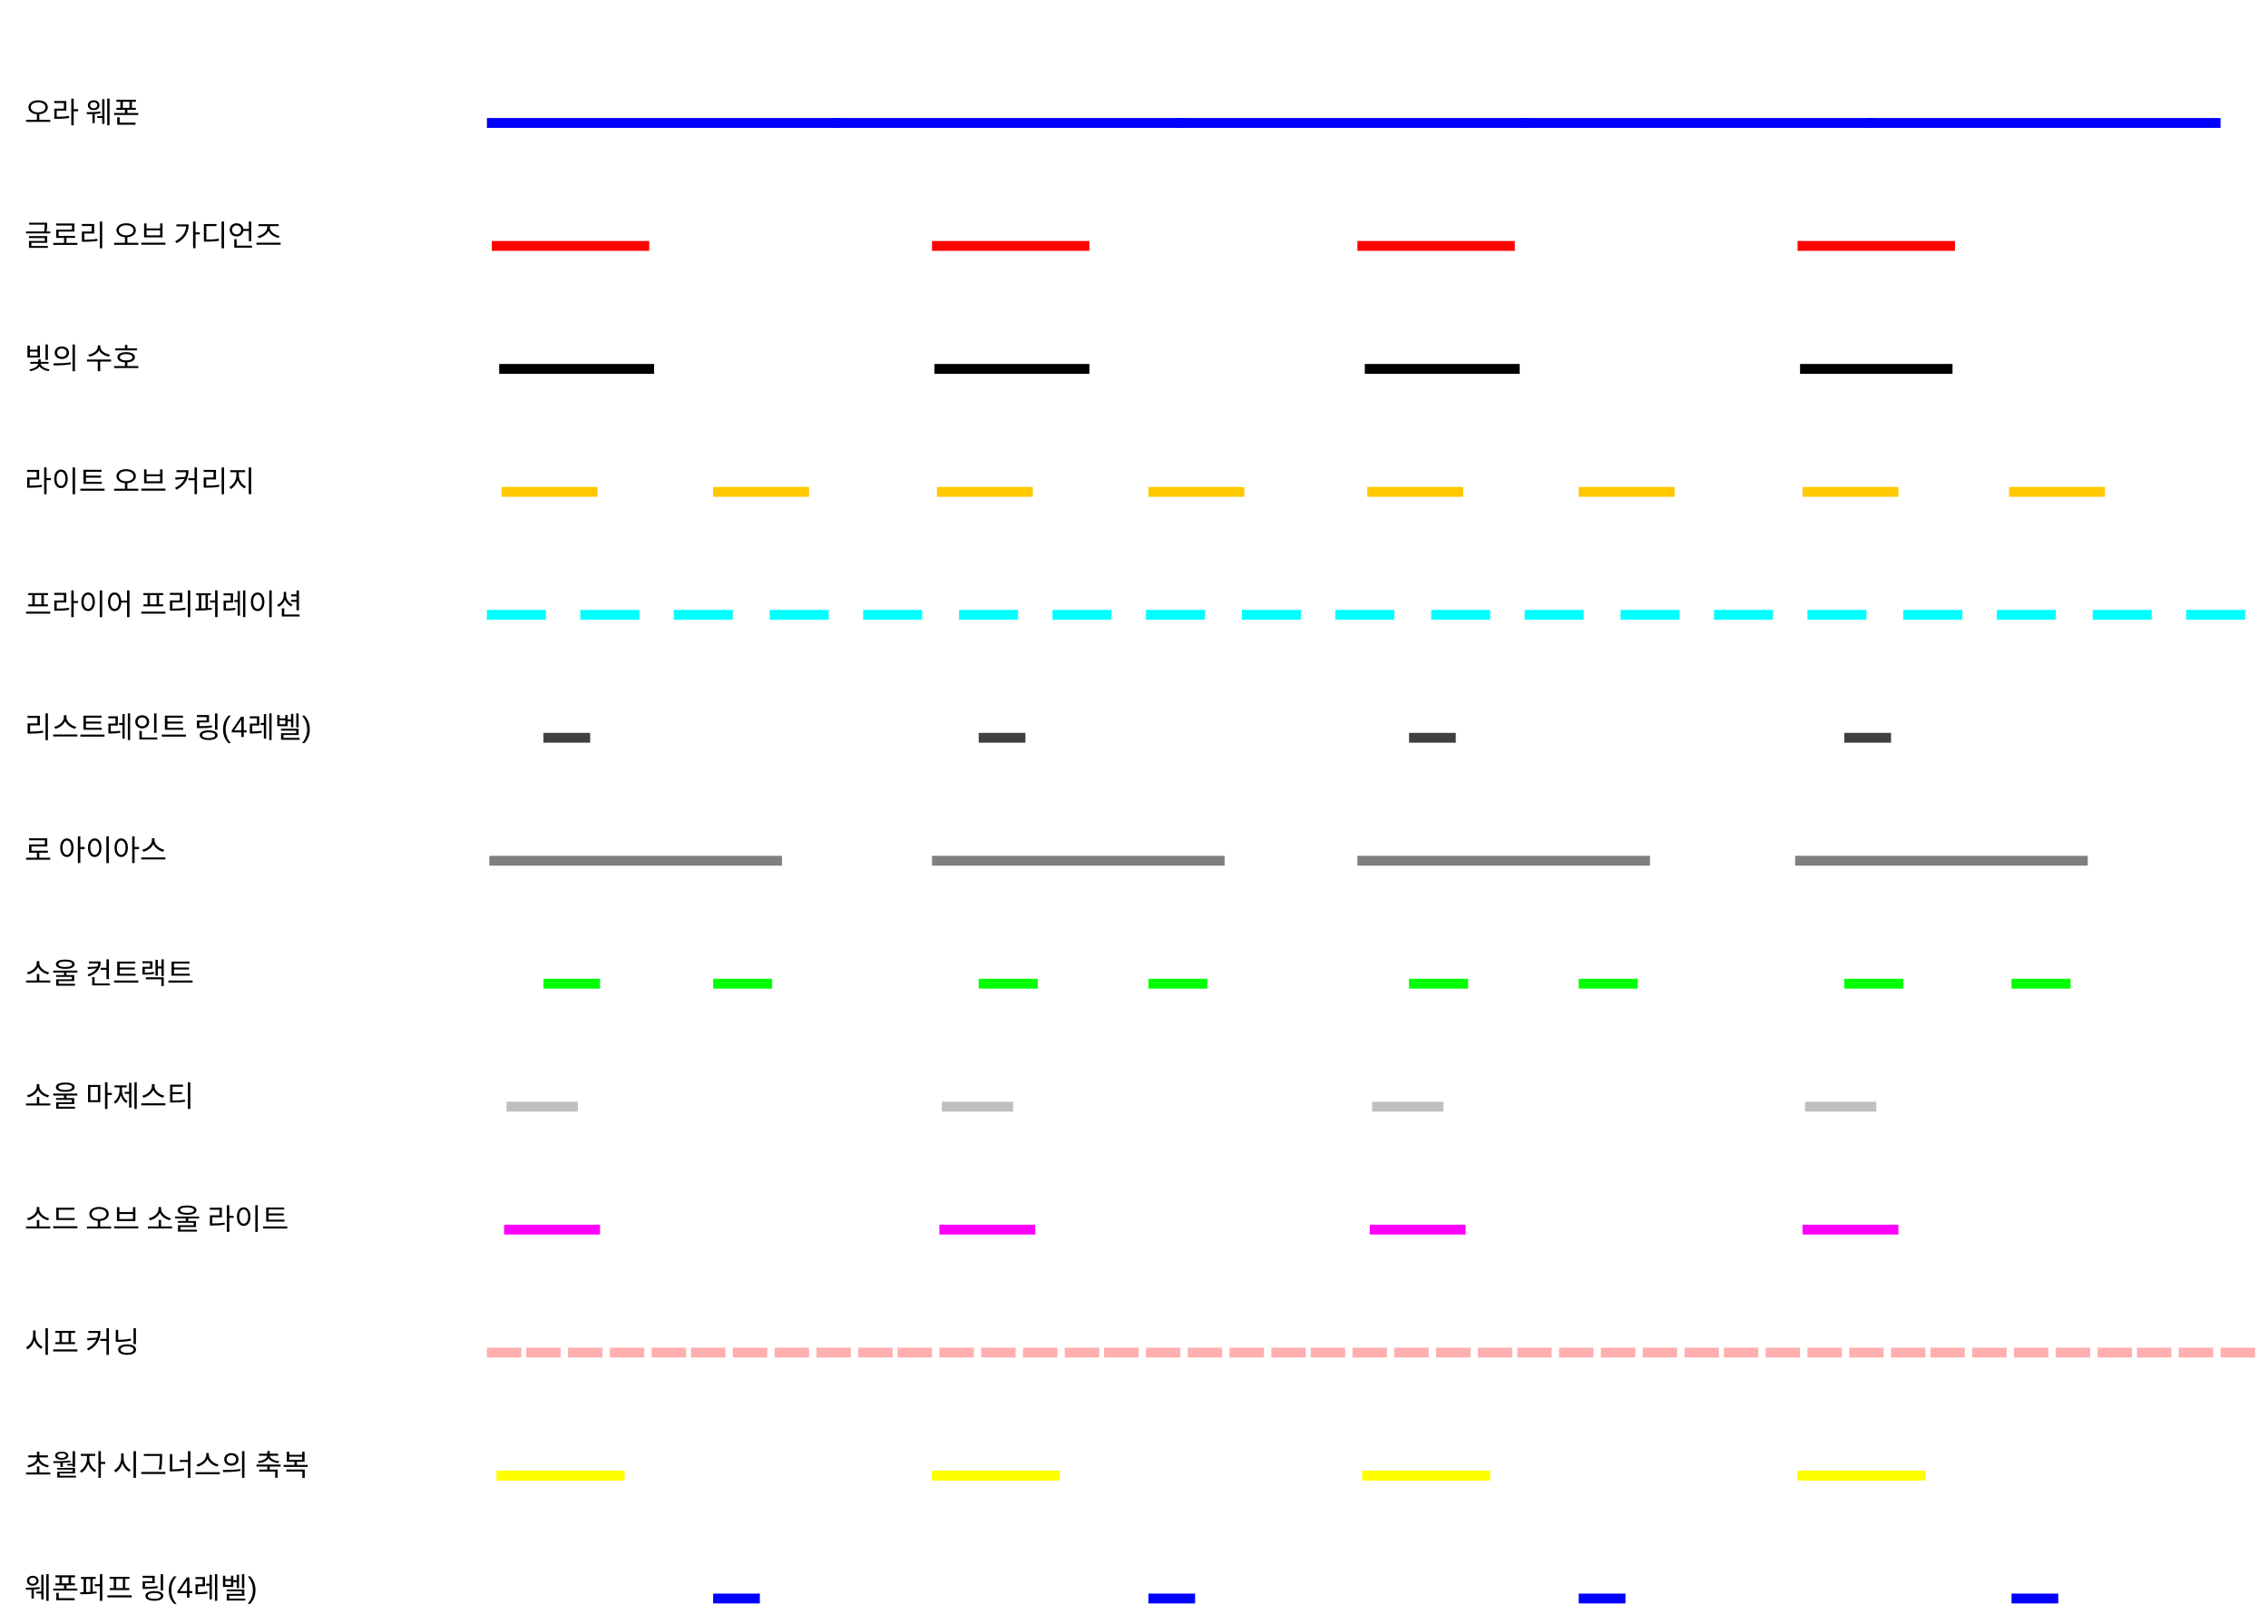
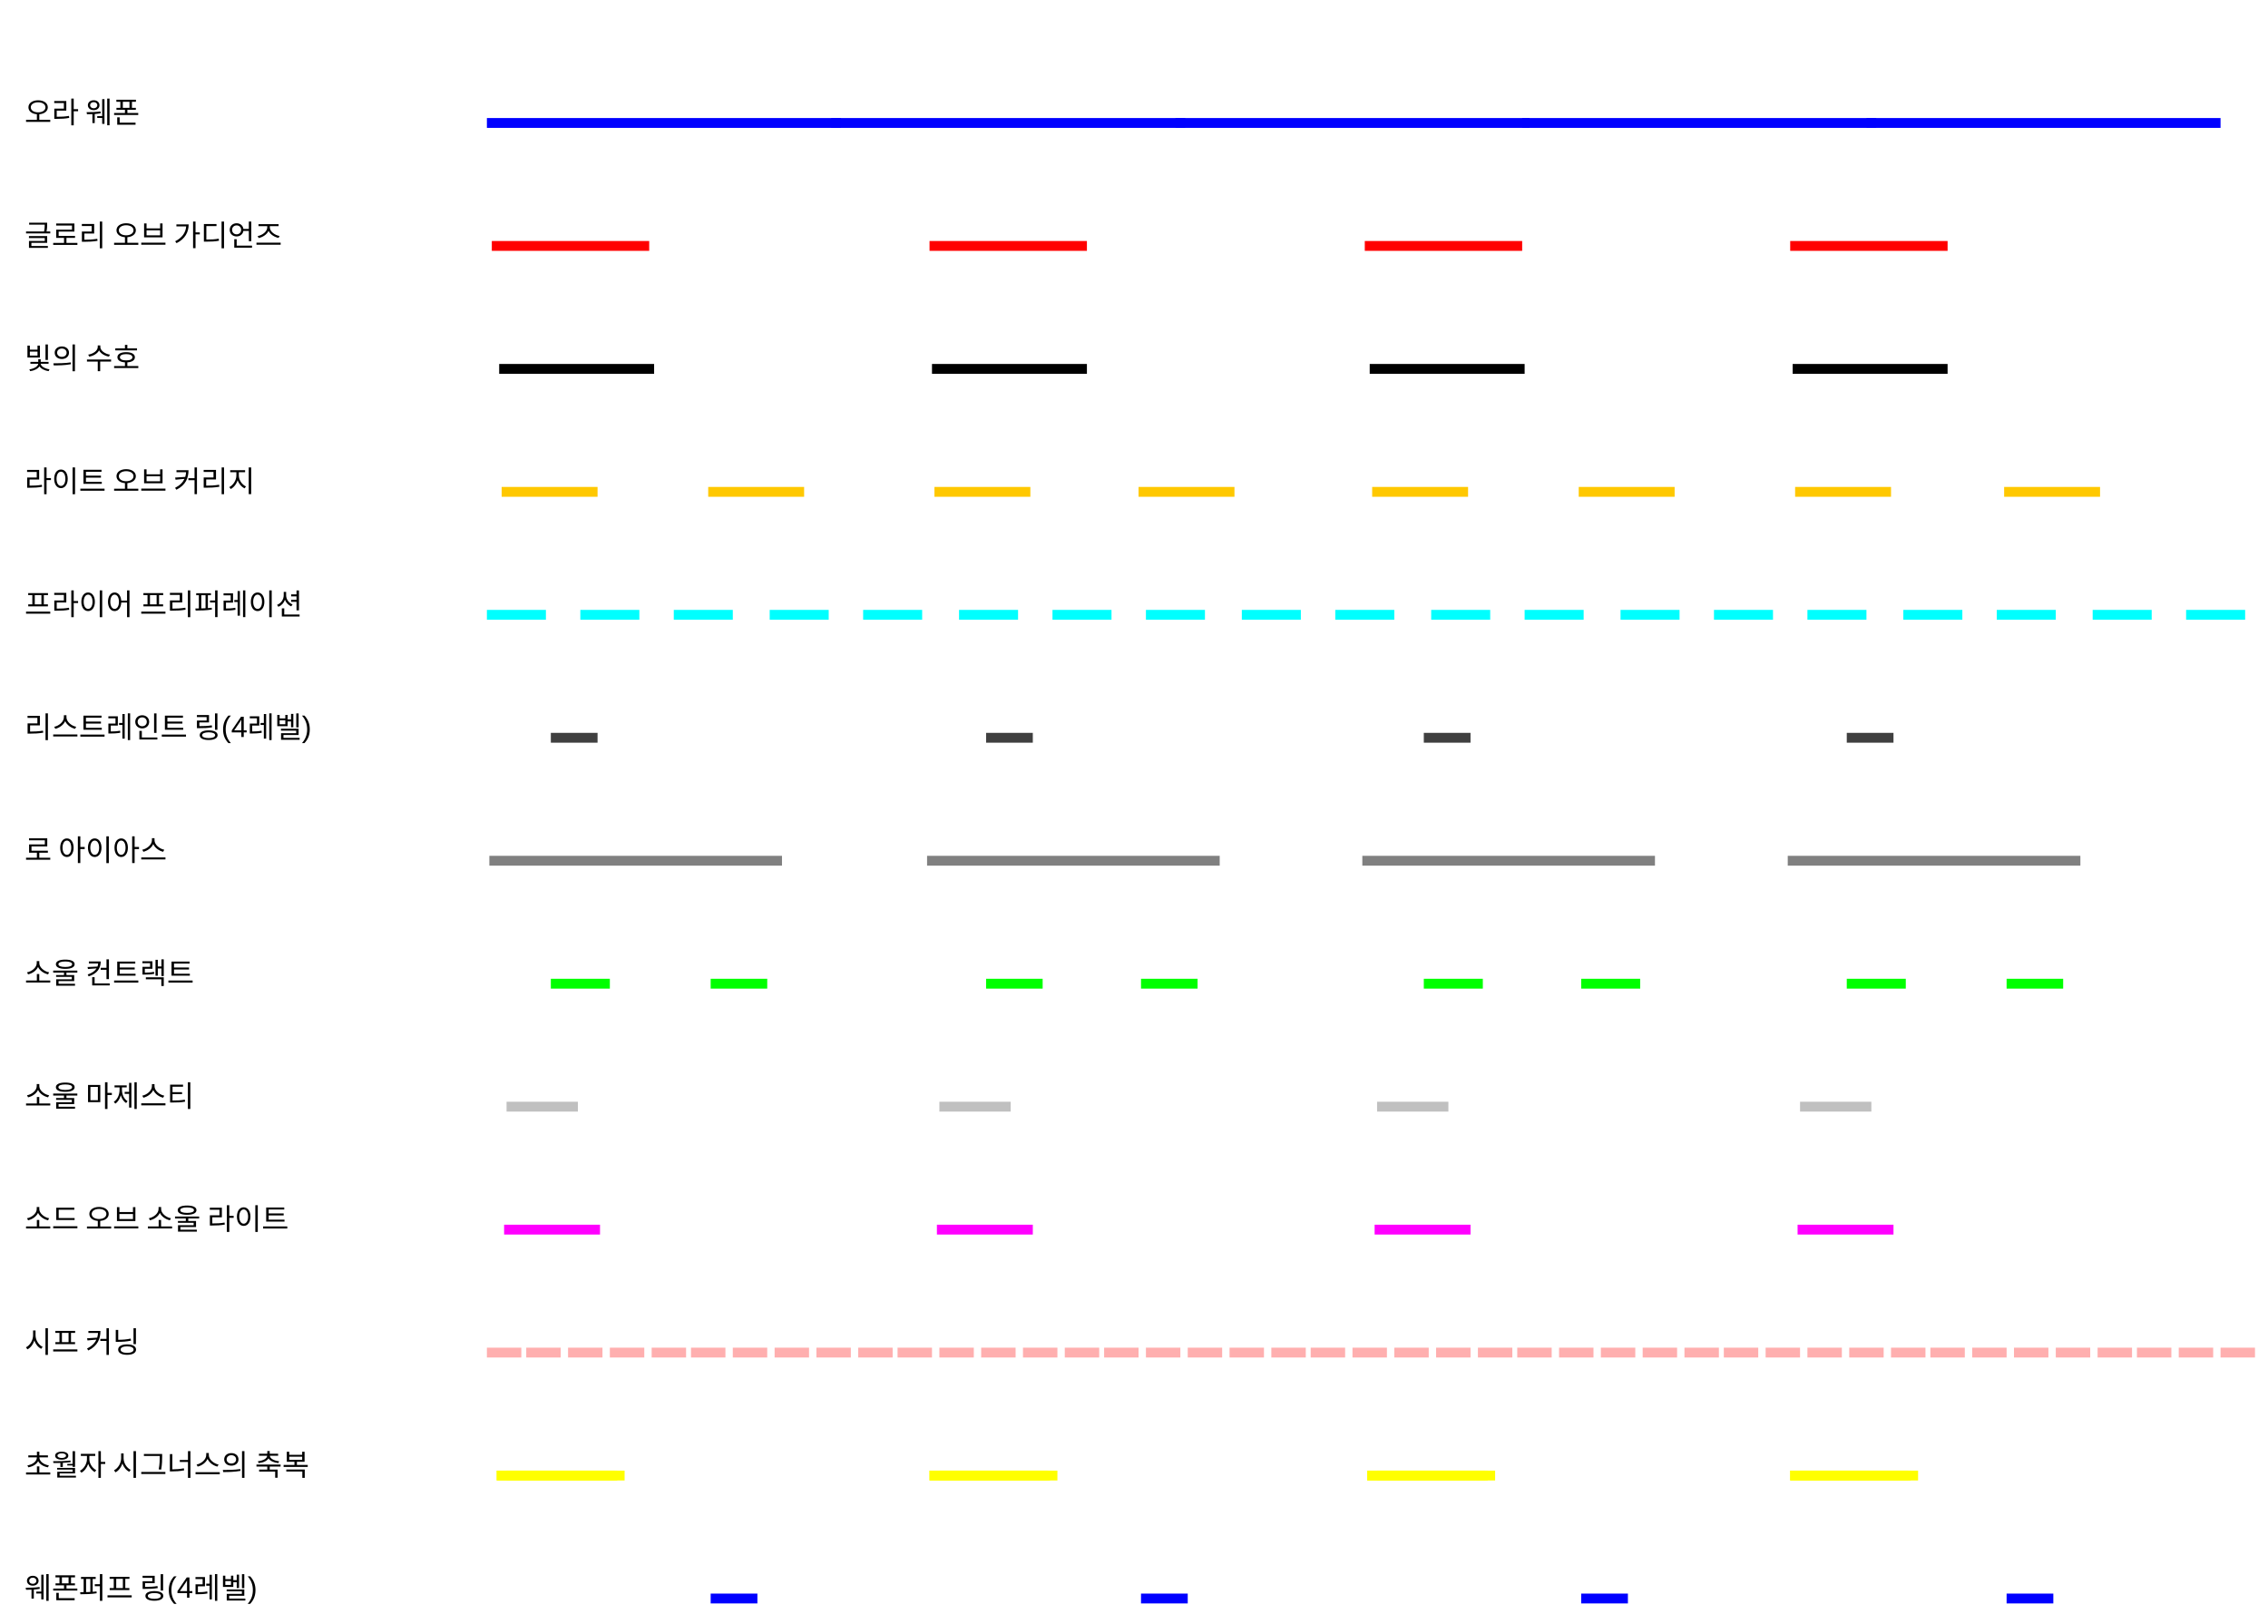
<svg xmlns="http://www.w3.org/2000/svg" style="fill-opacity:1; color-rendering:auto; color-interpolation:auto; text-rendering:auto; stroke:black; stroke-linecap:square; stroke-miterlimit:10; shape-rendering:auto; stroke-opacity:1; fill:black; stroke-dasharray:none; font-weight:normal; stroke-width:1; font-family:'Dialog'; font-style:normal; stroke-linejoin:miter; font-size:12px; stroke-dashoffset:0; image-rendering:auto;">
  <defs id="genericDefs" />
  <g>
    <g style="font-family:'Arial';">
      <text x="10" xml:space="preserve" y="50" style="stroke:none;">오라 웨폰</text>
      <line x1="200" x2="340" y1="50" style="fill:none; stroke:blue; stroke-width:4;" y2="50" />
      <line x1="340" x2="480" y1="50" style="fill:none; stroke:blue; stroke-width:4;" y2="50" />
      <line x1="480" x2="620" y1="50" style="fill:none; stroke:blue; stroke-width:4;" y2="50" />
-       <line x1="620" x2="760" y1="50" style="fill:none; stroke:blue; stroke-width:4;" y2="50" />
+       <line x1="621" x2="761" y1="50" style="fill:none; stroke:blue; stroke-width:4;" y2="50" />
      <line x1="761" x2="901" y1="50" style="fill:none; stroke:blue; stroke-width:4;" y2="50" />
      <text x="10" xml:space="preserve" y="100" style="stroke-width:4; stroke:none;">글로리 오브 가디언즈</text>
      <line x1="202" x2="262" y1="100" style="fill:none; stroke:red; stroke-width:4;" y2="100" />
-       <line x1="381" x2="441" y1="100" style="fill:none; stroke:red; stroke-width:4;" y2="100" />
-       <line x1="554" x2="614" y1="100" style="fill:none; stroke:red; stroke-width:4;" y2="100" />
-       <line x1="733" x2="793" y1="100" style="fill:none; stroke:red; stroke-width:4;" y2="100" />
+       <line x1="380" x2="440" y1="100" style="fill:none; stroke:red; stroke-width:4;" y2="100" />
+       <line x1="557" x2="617" y1="100" style="fill:none; stroke:red; stroke-width:4;" y2="100" />
+       <line x1="730" x2="790" y1="100" style="fill:none; stroke:red; stroke-width:4;" y2="100" />
      <text x="10" xml:space="preserve" y="150" style="stroke-width:4; stroke:none;">빛의 수호</text>
      <line x1="205" x2="264" y1="150" style="fill:none; stroke-width:4;" y2="150" />
-       <line x1="382" x2="441" y1="150" style="fill:none; stroke-width:4;" y2="150" />
-       <line x1="557" x2="616" y1="150" style="fill:none; stroke-width:4;" y2="150" />
-       <line x1="734" x2="792" y1="150" style="fill:none; stroke-width:4;" y2="150" />
+       <line x1="381" x2="440" y1="150" style="fill:none; stroke-width:4;" y2="150" />
+       <line x1="559" x2="618" y1="150" style="fill:none; stroke-width:4;" y2="150" />
+       <line x1="731" x2="790" y1="150" style="fill:none; stroke-width:4;" y2="150" />
      <text x="10" xml:space="preserve" y="200" style="stroke-width:4; stroke:none;">라이트 오브 커리지</text>
      <line x1="206" x2="241" y1="200" style="fill:none; stroke:rgb(255,200,0); stroke-width:4;" y2="200" />
-       <line x1="292" x2="327" y1="200" style="fill:none; stroke:rgb(255,200,0); stroke-width:4;" y2="200" />
-       <line x1="383" x2="418" y1="200" style="fill:none; stroke:rgb(255,200,0); stroke-width:4;" y2="200" />
-       <line x1="469" x2="504" y1="200" style="fill:none; stroke:rgb(255,200,0); stroke-width:4;" y2="200" />
-       <line x1="558" x2="593" y1="200" style="fill:none; stroke:rgb(255,200,0); stroke-width:4;" y2="200" />
+       <line x1="290" x2="325" y1="200" style="fill:none; stroke:rgb(255,200,0); stroke-width:4;" y2="200" />
+       <line x1="382" x2="417" y1="200" style="fill:none; stroke:rgb(255,200,0); stroke-width:4;" y2="200" />
+       <line x1="465" x2="500" y1="200" style="fill:none; stroke:rgb(255,200,0); stroke-width:4;" y2="200" />
+       <line x1="560" x2="595" y1="200" style="fill:none; stroke:rgb(255,200,0); stroke-width:4;" y2="200" />
      <line x1="644" x2="679" y1="200" style="fill:none; stroke:rgb(255,200,0); stroke-width:4;" y2="200" />
-       <line x1="735" x2="770" y1="200" style="fill:none; stroke:rgb(255,200,0); stroke-width:4;" y2="200" />
-       <line x1="819" x2="854" y1="200" style="fill:none; stroke:rgb(255,200,0); stroke-width:4;" y2="200" />
+       <line x1="732" x2="767" y1="200" style="fill:none; stroke:rgb(255,200,0); stroke-width:4;" y2="200" />
+       <line x1="817" x2="852" y1="200" style="fill:none; stroke:rgb(255,200,0); stroke-width:4;" y2="200" />
      <text x="10" xml:space="preserve" y="250" style="stroke-width:4; stroke:none;">프라이어 프리퍼레이션</text>
      <line x1="200" x2="220" y1="250" style="fill:none; stroke:aqua; stroke-width:4;" y2="250" />
      <line x1="238" x2="258" y1="250" style="fill:none; stroke:aqua; stroke-width:4;" y2="250" />
      <line x1="276" x2="296" y1="250" style="fill:none; stroke:aqua; stroke-width:4;" y2="250" />
      <line x1="315" x2="335" y1="250" style="fill:none; stroke:aqua; stroke-width:4;" y2="250" />
      <line x1="353" x2="373" y1="250" style="fill:none; stroke:aqua; stroke-width:4;" y2="250" />
      <line x1="392" x2="412" y1="250" style="fill:none; stroke:aqua; stroke-width:4;" y2="250" />
      <line x1="430" x2="450" y1="250" style="fill:none; stroke:aqua; stroke-width:4;" y2="250" />
      <line x1="468" x2="488" y1="250" style="fill:none; stroke:aqua; stroke-width:4;" y2="250" />
      <line x1="507" x2="527" y1="250" style="fill:none; stroke:aqua; stroke-width:4;" y2="250" />
      <line x1="545" x2="565" y1="250" style="fill:none; stroke:aqua; stroke-width:4;" y2="250" />
      <line x1="584" x2="604" y1="250" style="fill:none; stroke:aqua; stroke-width:4;" y2="250" />
      <line x1="622" x2="642" y1="250" style="fill:none; stroke:aqua; stroke-width:4;" y2="250" />
      <line x1="661" x2="681" y1="250" style="fill:none; stroke:aqua; stroke-width:4;" y2="250" />
      <line x1="699" x2="719" y1="250" style="fill:none; stroke:aqua; stroke-width:4;" y2="250" />
      <line x1="737" x2="757" y1="250" style="fill:none; stroke:aqua; stroke-width:4;" y2="250" />
      <line x1="776" x2="796" y1="250" style="fill:none; stroke:aqua; stroke-width:4;" y2="250" />
      <line x1="814" x2="834" y1="250" style="fill:none; stroke:aqua; stroke-width:4;" y2="250" />
      <line x1="853" x2="873" y1="250" style="fill:none; stroke:aqua; stroke-width:4;" y2="250" />
      <line x1="891" x2="911" y1="250" style="fill:none; stroke:aqua; stroke-width:4;" y2="250" />
      <text x="10" xml:space="preserve" y="300" style="stroke-width:4; stroke:none;">리스트레인트 링(4레벨)</text>
-       <line x1="223" x2="238" y1="300" style="fill:none; stroke:rgb(64,64,64); stroke-width:4;" y2="300" />
-       <line x1="400" x2="415" y1="300" style="fill:none; stroke:rgb(64,64,64); stroke-width:4;" y2="300" />
-       <line x1="575" x2="590" y1="300" style="fill:none; stroke:rgb(64,64,64); stroke-width:4;" y2="300" />
-       <line x1="752" x2="767" y1="300" style="fill:none; stroke:rgb(64,64,64); stroke-width:4;" y2="300" />
+       <line x1="226" x2="241" y1="300" style="fill:none; stroke:rgb(64,64,64); stroke-width:4;" y2="300" />
+       <line x1="403" x2="418" y1="300" style="fill:none; stroke:rgb(64,64,64); stroke-width:4;" y2="300" />
+       <line x1="581" x2="596" y1="300" style="fill:none; stroke:rgb(64,64,64); stroke-width:4;" y2="300" />
+       <line x1="753" x2="768" y1="300" style="fill:none; stroke:rgb(64,64,64); stroke-width:4;" y2="300" />
      <text x="10" xml:space="preserve" y="350" style="stroke-width:4; stroke:none;">로 아이아스</text>
      <line x1="201" x2="316" y1="350" style="fill:none; stroke:gray; stroke-width:4;" y2="350" />
-       <line x1="381" x2="496" y1="350" style="fill:none; stroke:gray; stroke-width:4;" y2="350" />
-       <line x1="554" x2="669" y1="350" style="fill:none; stroke:gray; stroke-width:4;" y2="350" />
-       <line x1="732" x2="847" y1="350" style="fill:none; stroke:gray; stroke-width:4;" y2="350" />
+       <line x1="379" x2="494" y1="350" style="fill:none; stroke:gray; stroke-width:4;" y2="350" />
+       <line x1="556" x2="671" y1="350" style="fill:none; stroke:gray; stroke-width:4;" y2="350" />
+       <line x1="729" x2="844" y1="350" style="fill:none; stroke:gray; stroke-width:4;" y2="350" />
      <text x="10" xml:space="preserve" y="400" style="stroke-width:4; stroke:none;">소울 컨트랙트</text>
-       <line x1="223" x2="242" y1="400" style="fill:none; stroke:lime; stroke-width:4;" y2="400" />
-       <line x1="292" x2="312" y1="400" style="fill:none; stroke:lime; stroke-width:4;" y2="400" />
-       <line x1="400" x2="420" y1="400" style="fill:none; stroke:lime; stroke-width:4;" y2="400" />
-       <line x1="469" x2="489" y1="400" style="fill:none; stroke:lime; stroke-width:4;" y2="400" />
-       <line x1="575" x2="595" y1="400" style="fill:none; stroke:lime; stroke-width:4;" y2="400" />
-       <line x1="644" x2="664" y1="400" style="fill:none; stroke:lime; stroke-width:4;" y2="400" />
-       <line x1="752" x2="772" y1="400" style="fill:none; stroke:lime; stroke-width:4;" y2="400" />
-       <line x1="820" x2="840" y1="400" style="fill:none; stroke:lime; stroke-width:4;" y2="400" />
+       <line x1="226" x2="246" y1="400" style="fill:none; stroke:lime; stroke-width:4;" y2="400" />
+       <line x1="291" x2="310" y1="400" style="fill:none; stroke:lime; stroke-width:4;" y2="400" />
+       <line x1="403" x2="422" y1="400" style="fill:none; stroke:lime; stroke-width:4;" y2="400" />
+       <line x1="466" x2="485" y1="400" style="fill:none; stroke:lime; stroke-width:4;" y2="400" />
+       <line x1="581" x2="601" y1="400" style="fill:none; stroke:lime; stroke-width:4;" y2="400" />
+       <line x1="645" x2="665" y1="400" style="fill:none; stroke:lime; stroke-width:4;" y2="400" />
+       <line x1="753" x2="773" y1="400" style="fill:none; stroke:lime; stroke-width:4;" y2="400" />
+       <line x1="818" x2="837" y1="400" style="fill:none; stroke:lime; stroke-width:4;" y2="400" />
      <text x="10" xml:space="preserve" y="450" style="stroke-width:4; stroke:none;">소울 마제스티</text>
      <line x1="208" x2="233" y1="450" style="fill:none; stroke:silver; stroke-width:4;" y2="450" />
-       <line x1="385" x2="410" y1="450" style="fill:none; stroke:silver; stroke-width:4;" y2="450" />
-       <line x1="560" x2="585" y1="450" style="fill:none; stroke:silver; stroke-width:4;" y2="450" />
-       <line x1="736" x2="761" y1="450" style="fill:none; stroke:silver; stroke-width:4;" y2="450" />
+       <line x1="384" x2="409" y1="450" style="fill:none; stroke:silver; stroke-width:4;" y2="450" />
+       <line x1="562" x2="587" y1="450" style="fill:none; stroke:silver; stroke-width:4;" y2="450" />
+       <line x1="734" x2="759" y1="450" style="fill:none; stroke:silver; stroke-width:4;" y2="450" />
      <text x="10" xml:space="preserve" y="500" style="stroke-width:4; stroke:none;">소드 오브 소울 라이트</text>
      <line x1="207" x2="242" y1="500" style="fill:none; stroke:fuchsia; stroke-width:4;" y2="500" />
-       <line x1="384" x2="419" y1="500" style="fill:none; stroke:fuchsia; stroke-width:4;" y2="500" />
-       <line x1="559" x2="594" y1="500" style="fill:none; stroke:fuchsia; stroke-width:4;" y2="500" />
-       <line x1="735" x2="770" y1="500" style="fill:none; stroke:fuchsia; stroke-width:4;" y2="500" />
+       <line x1="383" x2="418" y1="500" style="fill:none; stroke:fuchsia; stroke-width:4;" y2="500" />
+       <line x1="561" x2="596" y1="500" style="fill:none; stroke:fuchsia; stroke-width:4;" y2="500" />
+       <line x1="733" x2="768" y1="500" style="fill:none; stroke:fuchsia; stroke-width:4;" y2="500" />
      <text x="10" xml:space="preserve" y="550" style="stroke-width:4; stroke:none;">시프 커닝</text>
      <line x1="200" x2="210" y1="550" style="fill:none; stroke:rgb(255,175,175); stroke-width:4;" y2="550" />
      <line x1="216" x2="226" y1="550" style="fill:none; stroke:rgb(255,175,175); stroke-width:4;" y2="550" />
      <line x1="233" x2="243" y1="550" style="fill:none; stroke:rgb(255,175,175); stroke-width:4;" y2="550" />
      <line x1="250" x2="260" y1="550" style="fill:none; stroke:rgb(255,175,175); stroke-width:4;" y2="550" />
      <line x1="267" x2="277" y1="550" style="fill:none; stroke:rgb(255,175,175); stroke-width:4;" y2="550" />
      <line x1="283" x2="293" y1="550" style="fill:none; stroke:rgb(255,175,175); stroke-width:4;" y2="550" />
      <line x1="300" x2="310" y1="550" style="fill:none; stroke:rgb(255,175,175); stroke-width:4;" y2="550" />
      <line x1="317" x2="327" y1="550" style="fill:none; stroke:rgb(255,175,175); stroke-width:4;" y2="550" />
      <line x1="334" x2="344" y1="550" style="fill:none; stroke:rgb(255,175,175); stroke-width:4;" y2="550" />
      <line x1="351" x2="361" y1="550" style="fill:none; stroke:rgb(255,175,175); stroke-width:4;" y2="550" />
      <line x1="367" x2="377" y1="550" style="fill:none; stroke:rgb(255,175,175); stroke-width:4;" y2="550" />
      <line x1="384" x2="394" y1="550" style="fill:none; stroke:rgb(255,175,175); stroke-width:4;" y2="550" />
      <line x1="401" x2="411" y1="550" style="fill:none; stroke:rgb(255,175,175); stroke-width:4;" y2="550" />
      <line x1="418" x2="428" y1="550" style="fill:none; stroke:rgb(255,175,175); stroke-width:4;" y2="550" />
      <line x1="435" x2="445" y1="550" style="fill:none; stroke:rgb(255,175,175); stroke-width:4;" y2="550" />
      <line x1="451" x2="461" y1="550" style="fill:none; stroke:rgb(255,175,175); stroke-width:4;" y2="550" />
      <line x1="468" x2="478" y1="550" style="fill:none; stroke:rgb(255,175,175); stroke-width:4;" y2="550" />
      <line x1="485" x2="495" y1="550" style="fill:none; stroke:rgb(255,175,175); stroke-width:4;" y2="550" />
      <line x1="502" x2="512" y1="550" style="fill:none; stroke:rgb(255,175,175); stroke-width:4;" y2="550" />
      <line x1="519" x2="529" y1="550" style="fill:none; stroke:rgb(255,175,175); stroke-width:4;" y2="550" />
      <line x1="535" x2="545" y1="550" style="fill:none; stroke:rgb(255,175,175); stroke-width:4;" y2="550" />
      <line x1="552" x2="562" y1="550" style="fill:none; stroke:rgb(255,175,175); stroke-width:4;" y2="550" />
      <line x1="569" x2="579" y1="550" style="fill:none; stroke:rgb(255,175,175); stroke-width:4;" y2="550" />
      <line x1="586" x2="596" y1="550" style="fill:none; stroke:rgb(255,175,175); stroke-width:4;" y2="550" />
      <line x1="603" x2="613" y1="550" style="fill:none; stroke:rgb(255,175,175); stroke-width:4;" y2="550" />
      <line x1="619" x2="629" y1="550" style="fill:none; stroke:rgb(255,175,175); stroke-width:4;" y2="550" />
      <line x1="636" x2="646" y1="550" style="fill:none; stroke:rgb(255,175,175); stroke-width:4;" y2="550" />
      <line x1="653" x2="663" y1="550" style="fill:none; stroke:rgb(255,175,175); stroke-width:4;" y2="550" />
      <line x1="670" x2="680" y1="550" style="fill:none; stroke:rgb(255,175,175); stroke-width:4;" y2="550" />
      <line x1="687" x2="697" y1="550" style="fill:none; stroke:rgb(255,175,175); stroke-width:4;" y2="550" />
      <line x1="703" x2="713" y1="550" style="fill:none; stroke:rgb(255,175,175); stroke-width:4;" y2="550" />
      <line x1="720" x2="730" y1="550" style="fill:none; stroke:rgb(255,175,175); stroke-width:4;" y2="550" />
      <line x1="737" x2="747" y1="550" style="fill:none; stroke:rgb(255,175,175); stroke-width:4;" y2="550" />
      <line x1="754" x2="764" y1="550" style="fill:none; stroke:rgb(255,175,175); stroke-width:4;" y2="550" />
      <line x1="771" x2="781" y1="550" style="fill:none; stroke:rgb(255,175,175); stroke-width:4;" y2="550" />
      <line x1="787" x2="797" y1="550" style="fill:none; stroke:rgb(255,175,175); stroke-width:4;" y2="550" />
      <line x1="804" x2="814" y1="550" style="fill:none; stroke:rgb(255,175,175); stroke-width:4;" y2="550" />
      <line x1="821" x2="831" y1="550" style="fill:none; stroke:rgb(255,175,175); stroke-width:4;" y2="550" />
      <line x1="838" x2="848" y1="550" style="fill:none; stroke:rgb(255,175,175); stroke-width:4;" y2="550" />
      <line x1="855" x2="865" y1="550" style="fill:none; stroke:rgb(255,175,175); stroke-width:4;" y2="550" />
      <line x1="871" x2="881" y1="550" style="fill:none; stroke:rgb(255,175,175); stroke-width:4;" y2="550" />
      <line x1="888" x2="898" y1="550" style="fill:none; stroke:rgb(255,175,175); stroke-width:4;" y2="550" />
      <line x1="905" x2="915" y1="550" style="fill:none; stroke:rgb(255,175,175); stroke-width:4;" y2="550" />
      <text x="10" xml:space="preserve" y="600" style="stroke-width:4; stroke:none;">초월자 시그너스의 축복</text>
      <line x1="204" x2="208" y1="600" style="fill:none; stroke:yellow; stroke-width:4;" y2="600" />
      <line x1="208" x2="212" y1="600" style="fill:none; stroke:yellow; stroke-width:4;" y2="600" />
      <line x1="212" x2="216" y1="600" style="fill:none; stroke:yellow; stroke-width:4;" y2="600" />
      <line x1="216" x2="220" y1="600" style="fill:none; stroke:yellow; stroke-width:4;" y2="600" />
      <line x1="220" x2="224" y1="600" style="fill:none; stroke:yellow; stroke-width:4;" y2="600" />
      <line x1="224" x2="228" y1="600" style="fill:none; stroke:yellow; stroke-width:4;" y2="600" />
      <line x1="228" x2="232" y1="600" style="fill:none; stroke:yellow; stroke-width:4;" y2="600" />
      <line x1="232" x2="236" y1="600" style="fill:none; stroke:yellow; stroke-width:4;" y2="600" />
      <line x1="236" x2="240" y1="600" style="fill:none; stroke:yellow; stroke-width:4;" y2="600" />
      <line x1="240" x2="244" y1="600" style="fill:none; stroke:yellow; stroke-width:4;" y2="600" />
      <line x1="244" x2="248" y1="600" style="fill:none; stroke:yellow; stroke-width:4;" y2="600" />
      <line x1="248" x2="252" y1="600" style="fill:none; stroke:yellow; stroke-width:4;" y2="600" />
      <line x1="204" x2="249" y1="600" style="fill:none; stroke:yellow; stroke-width:4;" y2="600" />
-       <line x1="381" x2="385" y1="600" style="fill:none; stroke:yellow; stroke-width:4;" y2="600" />
-       <line x1="385" x2="389" y1="600" style="fill:none; stroke:yellow; stroke-width:4;" y2="600" />
-       <line x1="389" x2="393" y1="600" style="fill:none; stroke:yellow; stroke-width:4;" y2="600" />
-       <line x1="393" x2="397" y1="600" style="fill:none; stroke:yellow; stroke-width:4;" y2="600" />
-       <line x1="397" x2="401" y1="600" style="fill:none; stroke:yellow; stroke-width:4;" y2="600" />
-       <line x1="401" x2="405" y1="600" style="fill:none; stroke:yellow; stroke-width:4;" y2="600" />
-       <line x1="405" x2="409" y1="600" style="fill:none; stroke:yellow; stroke-width:4;" y2="600" />
-       <line x1="409" x2="413" y1="600" style="fill:none; stroke:yellow; stroke-width:4;" y2="600" />
-       <line x1="413" x2="417" y1="600" style="fill:none; stroke:yellow; stroke-width:4;" y2="600" />
-       <line x1="417" x2="421" y1="600" style="fill:none; stroke:yellow; stroke-width:4;" y2="600" />
-       <line x1="421" x2="425" y1="600" style="fill:none; stroke:yellow; stroke-width:4;" y2="600" />
-       <line x1="425" x2="429" y1="600" style="fill:none; stroke:yellow; stroke-width:4;" y2="600" />
-       <line x1="381" x2="426" y1="600" style="fill:none; stroke:yellow; stroke-width:4;" y2="600" />
-       <line x1="556" x2="560" y1="600" style="fill:none; stroke:yellow; stroke-width:4;" y2="600" />
-       <line x1="560" x2="564" y1="600" style="fill:none; stroke:yellow; stroke-width:4;" y2="600" />
-       <line x1="564" x2="568" y1="600" style="fill:none; stroke:yellow; stroke-width:4;" y2="600" />
-       <line x1="568" x2="572" y1="600" style="fill:none; stroke:yellow; stroke-width:4;" y2="600" />
-       <line x1="572" x2="576" y1="600" style="fill:none; stroke:yellow; stroke-width:4;" y2="600" />
-       <line x1="576" x2="580" y1="600" style="fill:none; stroke:yellow; stroke-width:4;" y2="600" />
-       <line x1="580" x2="584" y1="600" style="fill:none; stroke:yellow; stroke-width:4;" y2="600" />
-       <line x1="584" x2="588" y1="600" style="fill:none; stroke:yellow; stroke-width:4;" y2="600" />
-       <line x1="588" x2="592" y1="600" style="fill:none; stroke:yellow; stroke-width:4;" y2="600" />
-       <line x1="592" x2="596" y1="600" style="fill:none; stroke:yellow; stroke-width:4;" y2="600" />
-       <line x1="596" x2="600" y1="600" style="fill:none; stroke:yellow; stroke-width:4;" y2="600" />
-       <line x1="600" x2="604" y1="600" style="fill:none; stroke:yellow; stroke-width:4;" y2="600" />
-       <line x1="556" x2="601" y1="600" style="fill:none; stroke:yellow; stroke-width:4;" y2="600" />
-       <line x1="733" x2="737" y1="600" style="fill:none; stroke:yellow; stroke-width:4;" y2="600" />
-       <line x1="737" x2="741" y1="600" style="fill:none; stroke:yellow; stroke-width:4;" y2="600" />
-       <line x1="741" x2="745" y1="600" style="fill:none; stroke:yellow; stroke-width:4;" y2="600" />
-       <line x1="745" x2="749" y1="600" style="fill:none; stroke:yellow; stroke-width:4;" y2="600" />
-       <line x1="749" x2="753" y1="600" style="fill:none; stroke:yellow; stroke-width:4;" y2="600" />
-       <line x1="753" x2="757" y1="600" style="fill:none; stroke:yellow; stroke-width:4;" y2="600" />
-       <line x1="757" x2="761" y1="600" style="fill:none; stroke:yellow; stroke-width:4;" y2="600" />
-       <line x1="761" x2="765" y1="600" style="fill:none; stroke:yellow; stroke-width:4;" y2="600" />
-       <line x1="765" x2="769" y1="600" style="fill:none; stroke:yellow; stroke-width:4;" y2="600" />
-       <line x1="769" x2="773" y1="600" style="fill:none; stroke:yellow; stroke-width:4;" y2="600" />
-       <line x1="773" x2="777" y1="600" style="fill:none; stroke:yellow; stroke-width:4;" y2="600" />
-       <line x1="777" x2="781" y1="600" style="fill:none; stroke:yellow; stroke-width:4;" y2="600" />
-       <line x1="733" x2="778" y1="600" style="fill:none; stroke:yellow; stroke-width:4;" y2="600" />
+       <line x1="380" x2="384" y1="600" style="fill:none; stroke:yellow; stroke-width:4;" y2="600" />
+       <line x1="384" x2="388" y1="600" style="fill:none; stroke:yellow; stroke-width:4;" y2="600" />
+       <line x1="388" x2="392" y1="600" style="fill:none; stroke:yellow; stroke-width:4;" y2="600" />
+       <line x1="392" x2="396" y1="600" style="fill:none; stroke:yellow; stroke-width:4;" y2="600" />
+       <line x1="396" x2="400" y1="600" style="fill:none; stroke:yellow; stroke-width:4;" y2="600" />
+       <line x1="400" x2="404" y1="600" style="fill:none; stroke:yellow; stroke-width:4;" y2="600" />
+       <line x1="404" x2="408" y1="600" style="fill:none; stroke:yellow; stroke-width:4;" y2="600" />
+       <line x1="408" x2="412" y1="600" style="fill:none; stroke:yellow; stroke-width:4;" y2="600" />
+       <line x1="412" x2="416" y1="600" style="fill:none; stroke:yellow; stroke-width:4;" y2="600" />
+       <line x1="416" x2="420" y1="600" style="fill:none; stroke:yellow; stroke-width:4;" y2="600" />
+       <line x1="420" x2="424" y1="600" style="fill:none; stroke:yellow; stroke-width:4;" y2="600" />
+       <line x1="424" x2="428" y1="600" style="fill:none; stroke:yellow; stroke-width:4;" y2="600" />
+       <line x1="380" x2="425" y1="600" style="fill:none; stroke:yellow; stroke-width:4;" y2="600" />
+       <line x1="558" x2="562" y1="600" style="fill:none; stroke:yellow; stroke-width:4;" y2="600" />
+       <line x1="562" x2="566" y1="600" style="fill:none; stroke:yellow; stroke-width:4;" y2="600" />
+       <line x1="566" x2="570" y1="600" style="fill:none; stroke:yellow; stroke-width:4;" y2="600" />
+       <line x1="570" x2="574" y1="600" style="fill:none; stroke:yellow; stroke-width:4;" y2="600" />
+       <line x1="574" x2="578" y1="600" style="fill:none; stroke:yellow; stroke-width:4;" y2="600" />
+       <line x1="578" x2="582" y1="600" style="fill:none; stroke:yellow; stroke-width:4;" y2="600" />
+       <line x1="582" x2="586" y1="600" style="fill:none; stroke:yellow; stroke-width:4;" y2="600" />
+       <line x1="586" x2="590" y1="600" style="fill:none; stroke:yellow; stroke-width:4;" y2="600" />
+       <line x1="590" x2="594" y1="600" style="fill:none; stroke:yellow; stroke-width:4;" y2="600" />
+       <line x1="594" x2="598" y1="600" style="fill:none; stroke:yellow; stroke-width:4;" y2="600" />
+       <line x1="598" x2="602" y1="600" style="fill:none; stroke:yellow; stroke-width:4;" y2="600" />
+       <line x1="602" x2="606" y1="600" style="fill:none; stroke:yellow; stroke-width:4;" y2="600" />
+       <line x1="558" x2="603" y1="600" style="fill:none; stroke:yellow; stroke-width:4;" y2="600" />
+       <line x1="730" x2="734" y1="600" style="fill:none; stroke:yellow; stroke-width:4;" y2="600" />
+       <line x1="734" x2="738" y1="600" style="fill:none; stroke:yellow; stroke-width:4;" y2="600" />
+       <line x1="738" x2="742" y1="600" style="fill:none; stroke:yellow; stroke-width:4;" y2="600" />
+       <line x1="742" x2="746" y1="600" style="fill:none; stroke:yellow; stroke-width:4;" y2="600" />
+       <line x1="746" x2="750" y1="600" style="fill:none; stroke:yellow; stroke-width:4;" y2="600" />
+       <line x1="750" x2="754" y1="600" style="fill:none; stroke:yellow; stroke-width:4;" y2="600" />
+       <line x1="754" x2="758" y1="600" style="fill:none; stroke:yellow; stroke-width:4;" y2="600" />
+       <line x1="758" x2="762" y1="600" style="fill:none; stroke:yellow; stroke-width:4;" y2="600" />
+       <line x1="762" x2="766" y1="600" style="fill:none; stroke:yellow; stroke-width:4;" y2="600" />
+       <line x1="766" x2="770" y1="600" style="fill:none; stroke:yellow; stroke-width:4;" y2="600" />
+       <line x1="770" x2="774" y1="600" style="fill:none; stroke:yellow; stroke-width:4;" y2="600" />
+       <line x1="774" x2="778" y1="600" style="fill:none; stroke:yellow; stroke-width:4;" y2="600" />
+       <line x1="730" x2="775" y1="600" style="fill:none; stroke:yellow; stroke-width:4;" y2="600" />
      <text x="10" xml:space="preserve" y="650" style="stroke-width:4; stroke:none;">웨폰퍼프 링(4레벨)</text>
-       <line x1="292" x2="307" y1="650" style="fill:none; stroke:blue; stroke-width:4;" y2="650" />
-       <line x1="469" x2="484" y1="650" style="fill:none; stroke:blue; stroke-width:4;" y2="650" />
-       <line x1="644" x2="659" y1="650" style="fill:none; stroke:blue; stroke-width:4;" y2="650" />
-       <line x1="820" x2="835" y1="650" style="fill:none; stroke:blue; stroke-width:4;" y2="650" />
+       <line x1="291" x2="306" y1="650" style="fill:none; stroke:blue; stroke-width:4;" y2="650" />
+       <line x1="466" x2="481" y1="650" style="fill:none; stroke:blue; stroke-width:4;" y2="650" />
+       <line x1="645" x2="660" y1="650" style="fill:none; stroke:blue; stroke-width:4;" y2="650" />
+       <line x1="818" x2="833" y1="650" style="fill:none; stroke:blue; stroke-width:4;" y2="650" />
      <text x="200" xml:space="preserve" y="700" style="stroke-width:4; stroke:none;">0</text>
      <text x="260" xml:space="preserve" y="700" style="stroke-width:4; stroke:none;">1</text>
      <text x="320" xml:space="preserve" y="700" style="stroke-width:4; stroke:none;">2</text>
      <text x="380" xml:space="preserve" y="700" style="stroke-width:4; stroke:none;">3</text>
      <text x="440" xml:space="preserve" y="700" style="stroke-width:4; stroke:none;">4</text>
      <text x="500" xml:space="preserve" y="700" style="stroke-width:4; stroke:none;">5</text>
      <text x="560" xml:space="preserve" y="700" style="stroke-width:4; stroke:none;">6</text>
      <text x="620" xml:space="preserve" y="700" style="stroke-width:4; stroke:none;">7</text>
      <text x="680" xml:space="preserve" y="700" style="stroke-width:4; stroke:none;">8</text>
      <text x="740" xml:space="preserve" y="700" style="stroke-width:4; stroke:none;">9</text>
      <text x="800" xml:space="preserve" y="700" style="stroke-width:4; stroke:none;">10</text>
      <text x="860" xml:space="preserve" y="700" style="stroke-width:4; stroke:none;">11</text>
      <text x="920" xml:space="preserve" y="700" style="stroke-width:4; stroke:none;">12</text>
    </g>
  </g>
</svg>
